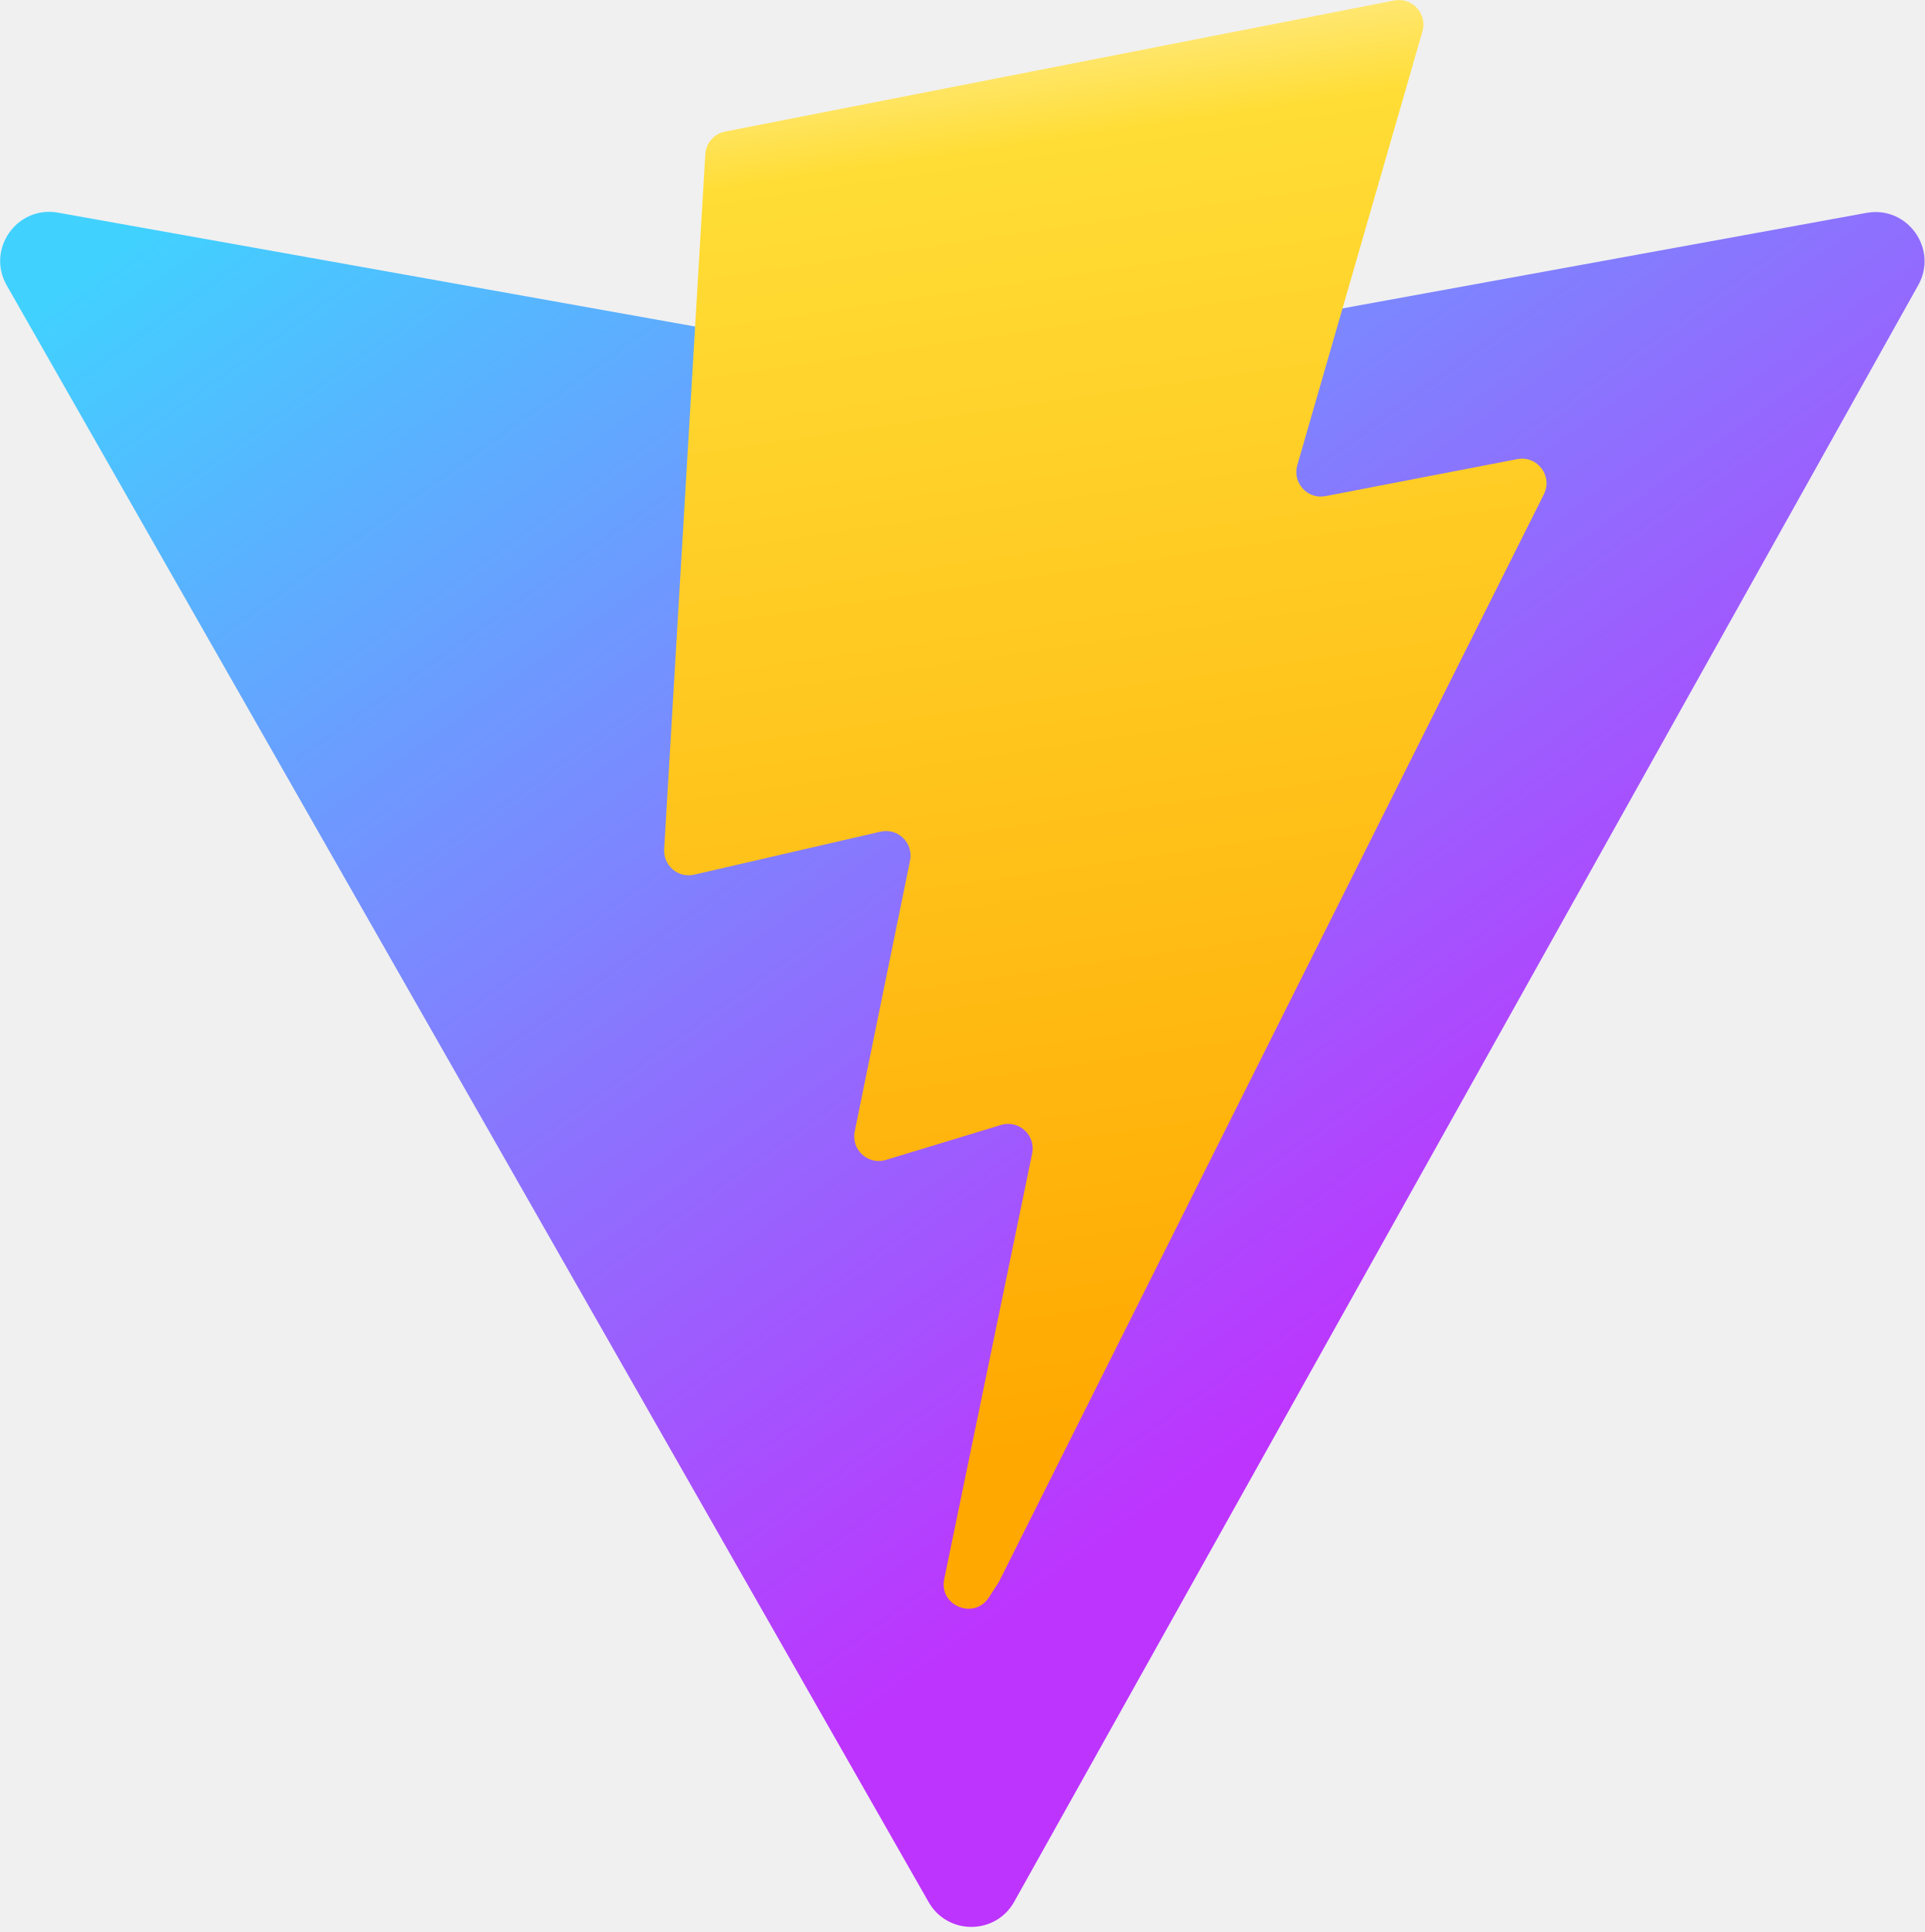
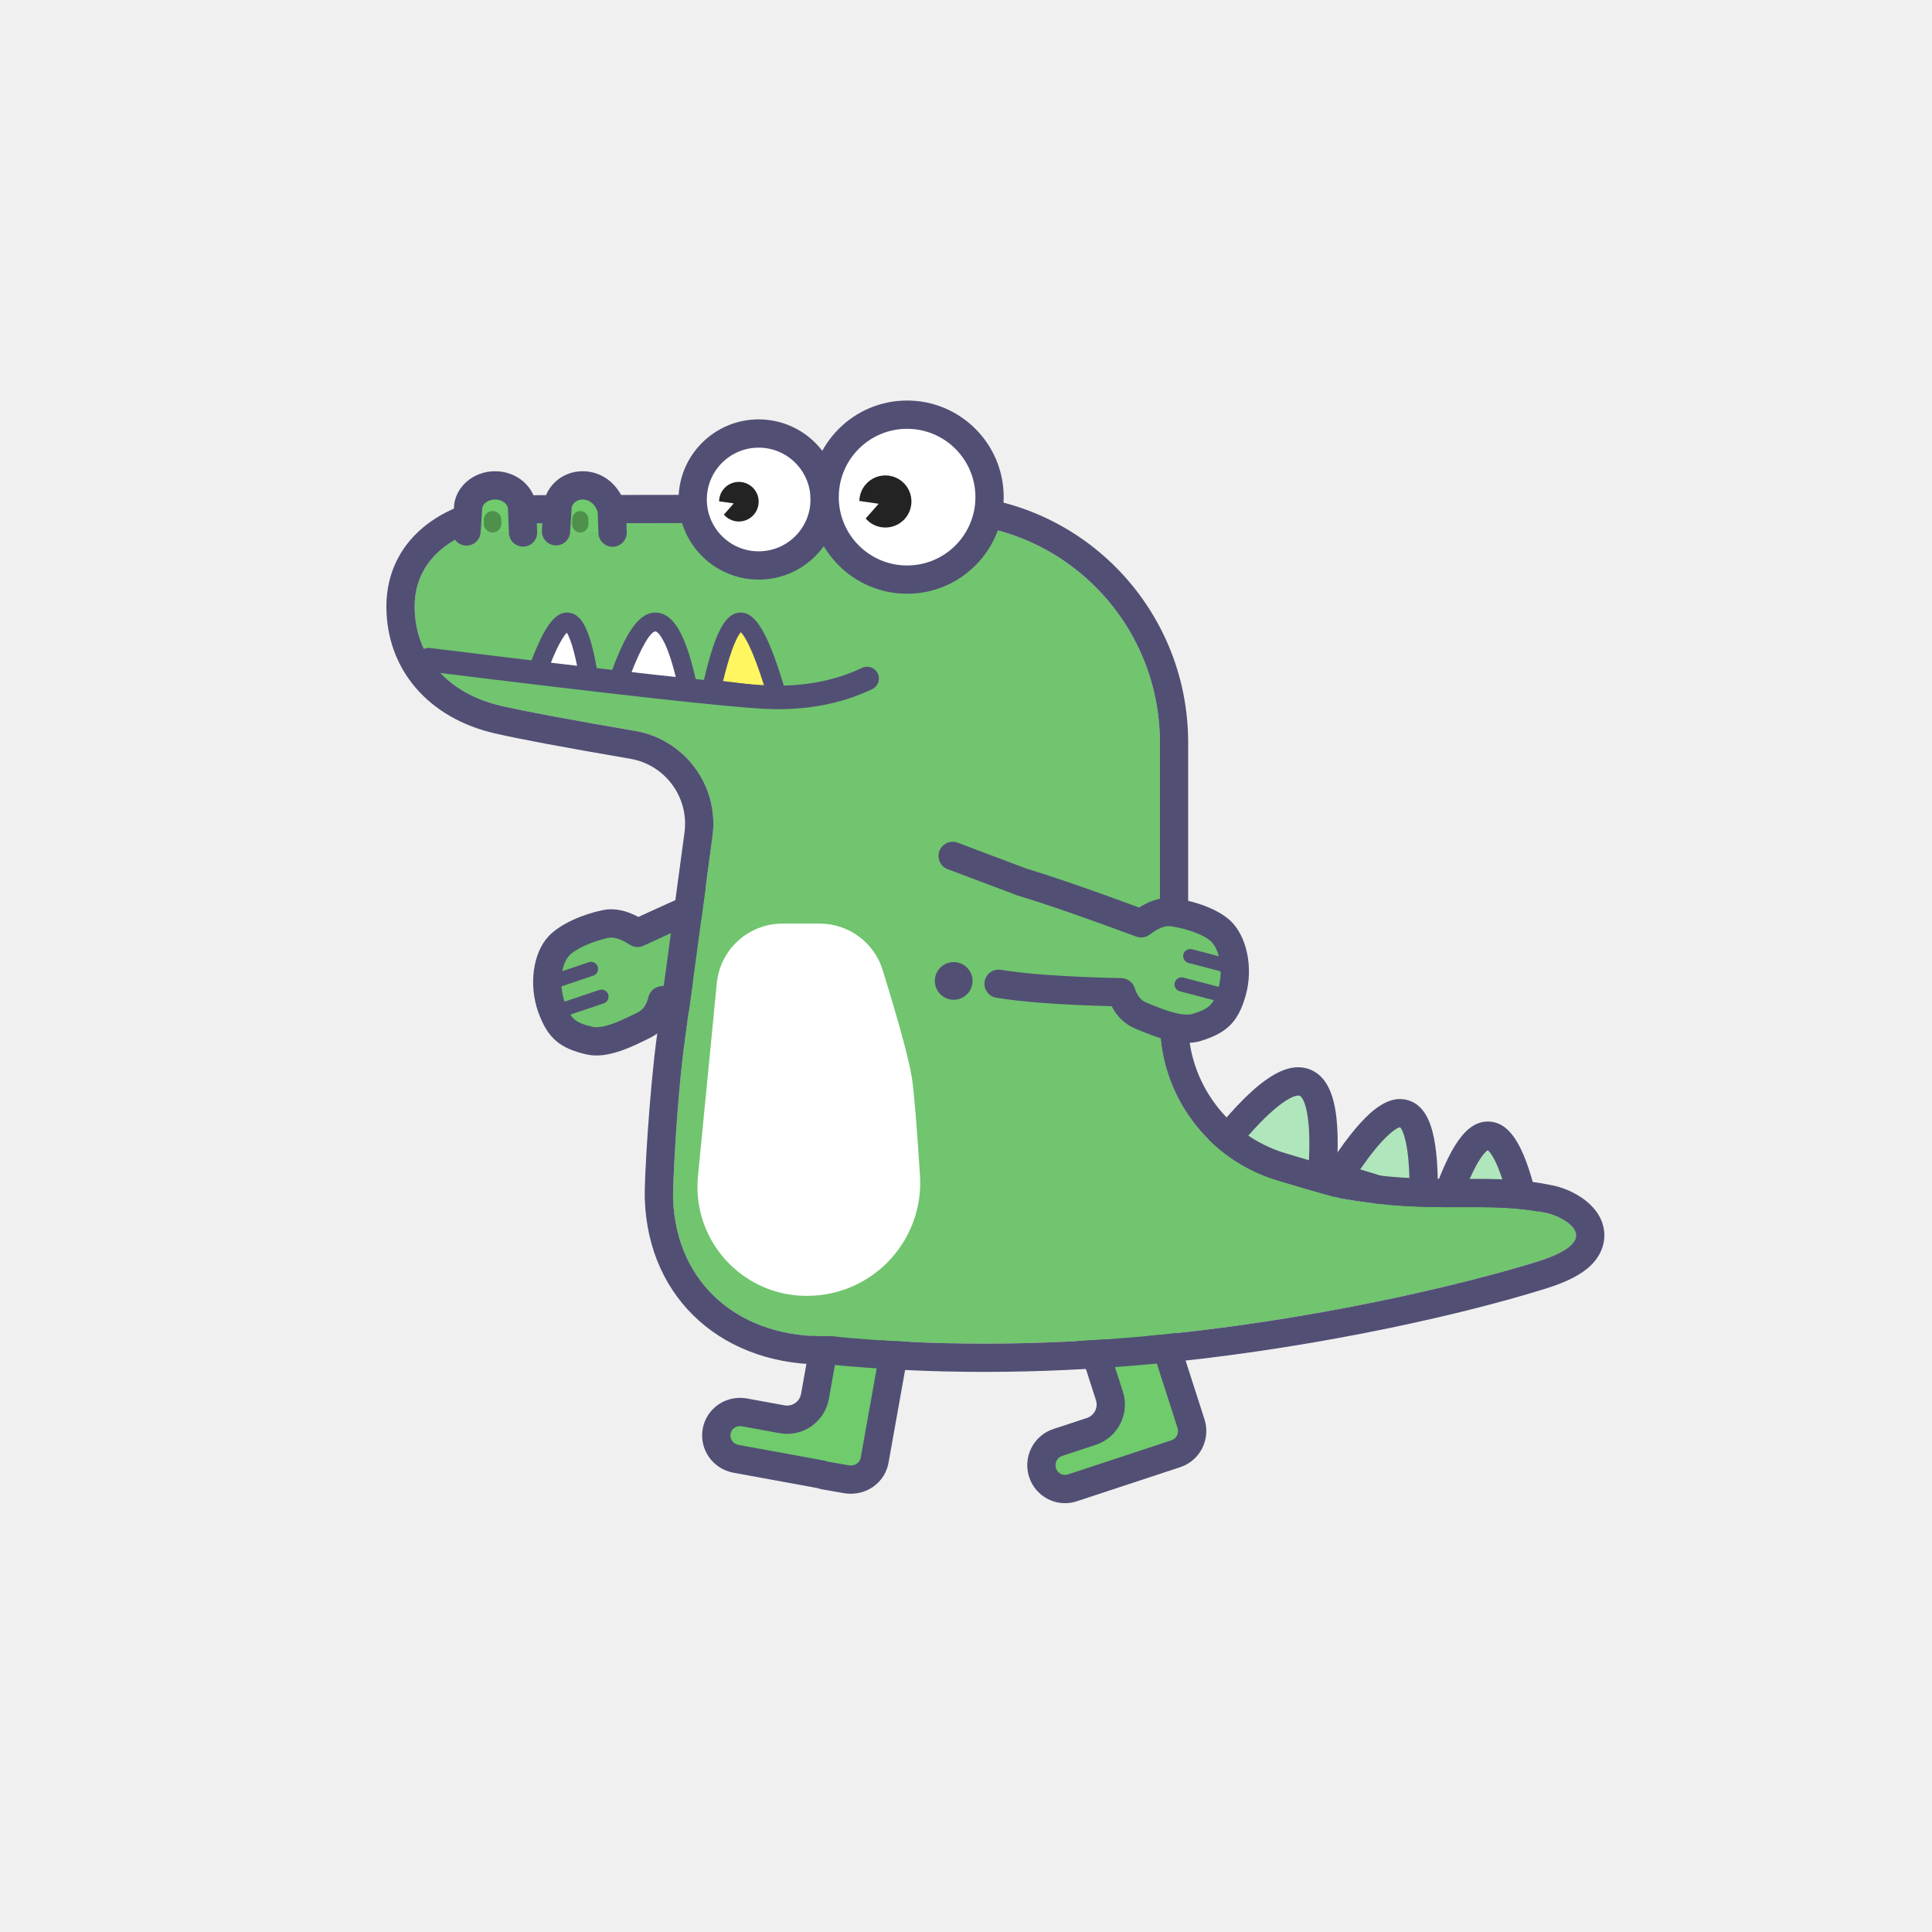
- <svg xmlns="http://www.w3.org/2000/svg" aria-hidden="true" role="img" class="iconify iconify--logos" width="31.88" height="32" preserveAspectRatio="xMidYMid meet" viewBox="0 0 256 257">
-   <defs>
-     <linearGradient id="IconifyId1813088fe1fbc01fb466" x1="-.828%" x2="57.636%" y1="7.652%" y2="78.411%">
-       <stop offset="0%" stop-color="#41D1FF" />
-       <stop offset="100%" stop-color="#BD34FE" />
-     </linearGradient>
-     <linearGradient id="IconifyId1813088fe1fbc01fb467" x1="43.376%" x2="50.316%" y1="2.242%" y2="89.03%">
-       <stop offset="0%" stop-color="#FFEA83" />
-       <stop offset="8.333%" stop-color="#FFDD35" />
-       <stop offset="100%" stop-color="#FFA800" />
-     </linearGradient>
-   </defs>
-   <path fill="url(#IconifyId1813088fe1fbc01fb466)" d="M255.153 37.938L134.897 252.976c-2.483 4.44-8.862 4.466-11.382.048L.875 37.958c-2.746-4.814 1.371-10.646 6.827-9.67l120.385 21.517a6.537 6.537 0 0 0 2.322-.004l117.867-21.483c5.438-.991 9.574 4.796 6.877 9.62Z" />
-   <path fill="url(#IconifyId1813088fe1fbc01fb467)" d="M185.432.063L96.44 17.501a3.268 3.268 0 0 0-2.634 3.014l-5.474 92.456a3.268 3.268 0 0 0 3.997 3.378l24.777-5.718c2.318-.535 4.413 1.507 3.936 3.838l-7.361 36.047c-.495 2.426 1.782 4.5 4.151 3.78l15.304-4.649c2.372-.72 4.652 1.36 4.15 3.788l-11.698 56.621c-.732 3.542 3.979 5.473 5.943 2.437l1.313-2.028l72.516-144.72c1.215-2.423-.88-5.186-3.54-4.672l-25.505 4.922c-2.396.462-4.435-1.77-3.759-4.114l16.646-57.705c.677-2.35-1.37-4.583-3.769-4.113Z" />
+ <svg xmlns="http://www.w3.org/2000/svg" width="800px" height="800px" viewBox="0 0 1024 1024" class="icon" version="1.1">
+   <path d="M474.339 713.673c1.236-6.908-3.442-13.497-10.447-14.718l-11.162-1.941c-7.006-1.219-13.684 3.394-14.92 10.307l-5.864 32.805a14.983 14.983 0 0 1-17.388 12.118l-0.06-0.01-20.005-3.664c-6.943-1.204-13.459 3.292-14.666 10.038-1.219 6.816 3.362 13.332 10.262 14.596l45.036 8.242c0.762 0.29 1.563 0.512 2.398 0.657l11.162 1.941a12.982 12.982 0 0 0 5.545-0.23c4.668-1.149 8.449-4.905 9.341-9.88 0.012-0.09 3.604-20.178 10.769-60.261z" fill="#6FCB6C" />
+   <path d="M388.738 780.57c-10.939-2.003-18.237-12.383-16.289-23.282 1.938-10.852 12.365-18.005 23.39-16.087l20.005 3.666a7.503 7.503 0 0 0 8.724-6.057l5.864-32.808c1.966-10.992 12.533-18.29 23.579-16.369l11.162 1.941c11.074 1.926 18.509 12.4 16.539 23.415l-10.769 60.259a19.913 19.913 0 0 1-14.813 15.807 20.458 20.458 0 0 1-8.734 0.365l-11.162-1.941a20.53 20.53 0 0 1-3.057-0.777l-44.439-8.132z m73.87-74.233l-11.162-1.938c-2.965-0.514-5.754 1.411-6.261 4.241l-5.864 32.808a22.473 22.473 0 0 1-26.082 18.17l-20.03-3.666c-2.895-0.505-5.527 1.304-6.004 3.969-0.49 2.74 1.371 5.385 4.236 5.907l45.705 8.369 0.637 0.242c0.325 0.122 0.669 0.217 1.026 0.275l11.162 1.941c0.804 0.145 1.598 0.105 2.473-0.122 1.938-0.477 3.412-2.008 3.751-3.914l10.772-60.264c0.497-2.797-1.424-5.505-4.358-6.017z" fill="#524F75" />
+   <path d="M612.335 695.713c-2.173-6.751-9.348-10.445-16.032-8.252l-10.647 3.494c-6.681 2.193-10.34 9.438-8.17 16.187l10.522 32.706a14.988 14.988 0 0 1-9.576 18.824l-17.825 5.877c-6.579 2.168-10.17 9.306-8.035 15.952 2.145 6.646 9.211 10.265 15.77 8.102l54.884-18.092c6.579-2.168 10.17-9.306 8.035-15.952-0.022-0.085-6.334-19.701-18.927-58.845z" fill="#6FCB6C" />
+   <path d="M638.399 752.263c3.389 10.552-2.323 21.901-12.825 25.363l-54.881 18.09c-10.53 3.474-21.829-2.333-25.25-12.925-3.392-10.555 2.323-21.906 12.82-25.358l17.828-5.879a7.498 7.498 0 0 0 4.788-9.413l-10.522-32.708c-3.429-10.66 2.35-22.121 12.96-25.602l10.65-3.494c10.645-3.489 22.058 2.385 25.503 13.075l18.932 58.853z m-39.761-57.681l-10.65 3.492c-2.755 0.904-4.286 3.939-3.374 6.778l10.522 32.706c3.789 11.761-2.632 24.366-14.358 28.235l-17.83 5.879c-2.652 0.877-4.123 3.799-3.249 6.529 0.877 2.705 3.694 4.151 6.296 3.289l54.884-18.09c2.652-0.877 4.126-3.801 3.249-6.534l-18.937-58.853c-0.894-2.812-3.831-4.326-6.554-3.432z" fill="#524F75" />
+   <path d="M477.326 500.246c-31.944 9.83-55.938 16.646-71.992 20.445-16.044 3.806-34.159 6.961-54.342 9.478-1.583 6.379-4.783 10.745-9.586 13.1-7.203 3.532-20.025 10.39-29.027 8.267-9.009-2.118-15.35-4.491-20.028-17.588-4.68-13.092-1.683-26.679 3.871-32.581 5.557-5.902 17.343-10.085 24.703-11.629 4.908-1.026 10.575 0.542 17.001 4.71 24.409-11.346 43.298-19.491 56.67-24.431 13.372-4.94 37.184-12.578 71.445-22.908" fill="#70C56E" />
+   <path d="M344.713 549.995c-0.325 0.155-0.664 0.325-1.136 0.559l-1.254 0.619c-1.079 0.529-1.923 0.947-2.782 1.356-3.789 1.823-7.043 3.219-10.3 4.346-6.928 2.398-13.03 3.259-18.577 1.951-13.622-3.207-20.34-8.292-25.368-22.361-5.232-14.641-2.72-31.544 5.472-40.241 6.102-6.479 17.833-11.559 28.617-13.822 6.012-1.261 12.345 0.042 18.959 3.586 22.858-10.562 40.723-18.225 53.648-23.003 13.559-5.005 37.486-12.675 71.882-23.047a7.493 7.493 0 1 1 4.328 14.348c-34.122 10.29-57.824 17.89-71.011 22.76-13.145 4.858-31.869 12.927-56.108 24.199a7.5 7.5 0 0 1-7.235-0.507c-4.91-3.184-8.682-4.228-11.386-3.664-8.06 1.688-17.243 5.669-20.785 9.428-4.076 4.331-5.707 15.298-2.265 24.926 3.144 8.791 5.649 10.69 14.691 12.815 2.228 0.524 5.749 0.025 10.24-1.524 2.627-0.909 5.397-2.098 8.716-3.696a656.559 656.559 0 0 0 5.055-2.485c2.692-1.319 4.533-3.831 5.615-8.182a7.498 7.498 0 0 1 6.344-5.625c19.923-2.485 37.771-5.6 53.548-9.331 15.85-3.759 39.711-10.537 71.515-20.323a7.493 7.493 0 0 1 4.406 14.324c-32.089 9.875-56.225 16.729-72.469 20.577-15.068 3.572-31.879 6.574-50.451 9.021-2.473 5.884-6.461 10.317-11.911 12.992z" fill="#524F75" />
+   <path d="M293.209 516.376l18.762-6.334a3.746 3.746 0 1 1 2.398 7.096l-18.762 6.336a3.746 3.746 0 1 1-2.398-7.098zM298.941 531.006l18.764-6.336a3.746 3.746 0 0 1 2.403 7.093l-18.764 6.341a3.751 3.751 0 0 1-4.75-2.35 3.744 3.744 0 0 1 2.348-4.748z" fill="#524F75" />
+   <path d="M691.232 573.682c9.323 3.582 12.385 23.482 9.181 59.707L644.456 611.902c21.856-29.059 37.451-41.799 46.777-38.22z" fill="#B0E6BB" />
+   <path d="M693.213 592.631c-1.029-7.583-2.872-11.232-4.366-11.833-1.491-0.602-5.35 0.742-11.356 5.48-5.897 4.648-12.96 11.926-21.122 21.801l36.891 14.908c0.992-12.773 0.964-22.915-0.047-30.355z m1.249-25.727c14.001 5.662 17.013 27.76 12.783 67.594a7.493 7.493 0 0 1-10.255 6.156l-55.576-22.453a7.49 7.49 0 0 1-3.102-11.551c24.633-31.597 42.146-45.406 56.15-39.746z" fill="#524F75" />
+   <path d="M743.164 590.054c7.67 1.918 11.918 17.56 12.748 46.939l-46.045-11.481c14.526-25.55 25.62-37.371 33.297-35.458z" fill="#B0E6BB" />
+   <path d="M745.155 605.556c-1.199-5.542-2.62-7.887-3.112-8.04-0.487-0.152-2.98 0.999-7.068 4.925-4.019 3.854-8.719 9.646-14.044 17.348l26.167 8c-0.115-9.363-0.767-16.794-1.943-22.233z m1.269-22.371c12.51 3.824 16.384 21.744 15.58 54.889a7.5 7.5 0 0 1-9.683 6.986l-45.383-13.876a7.493 7.493 0 0 1-4.118-11.202c17.868-27.928 31.102-40.615 43.605-36.797z" fill="#524F75" />
+   <path d="M789.614 601.98c7.048 0.619 13.01 13.679 17.883 39.177l-42.301-3.701c9.228-24.264 17.368-36.09 24.419-35.475z" fill="#B0E6BB" />
+   <path d="M788.19 609.869c-1.114 0.884-2.49 2.518-4.006 4.898-2.478 3.891-5.127 9.413-7.892 16.519l22.198 1.164c-2.008-7.358-4.061-13.127-6.124-17.253-1.259-2.523-2.453-4.293-3.474-5.287a5.362 5.362 0 0 0-0.332-0.305 5.929 5.929 0 0 0-0.37 0.265z m1.156-15.41c12.198 0.639 19.571 15.4 26.159 44.342 1.099 4.845-2.74 9.408-7.697 9.146l-42.406-2.225a7.5 7.5 0 0 1-6.703-9.9c9.583-28.093 18.459-42.004 30.648-41.362z" fill="#524F75" />
+   <path d="M439.678 708.171c-46.34 1.571-81.403-26.567-82.961-73.181-0.15-4.456 1.706-50.581 6.366-84.343 2.443-17.693 7.295-53.483 14.558-107.355 3.594-26.654-14.563-51.367-41.072-55.908-34.569-5.919-58.273-10.36-71.113-13.322C238.367 367.811 219.785 348.752 219.785 321.386c0-27.428 24.756-42.094 51.962-43.935 83.486-0.247 126.299-0.247 128.44 0l98.908-0.222c63.885 0 115.67 52.094 115.67 116.356v148.298c0 38.577 25.288 72.594 62.234 83.708 19.701 5.927 31.264 9.189 34.689 9.78 49.966 8.634 75.521 0.727 108.167 7.58 7.727 1.618 33.397 13.789-5.352 25.83-38.158 11.853-119.136 31.434-206.918 39.389-58.525 5.302-114.488 5.302-167.906 0z" fill="#70C56E" />
+   <path d="M439.678 708.171c53.415 5.302 109.381 5.302 167.906 0 87.779-7.957 168.755-27.536 206.918-39.389 38.75-12.036 13.072-24.206 5.352-25.83-32.638-6.853-58.201 1.054-108.167-7.58-3.424-0.592-14.988-3.854-34.689-9.78-36.946-11.109-62.234-45.126-62.234-83.708v-148.298c0-64.262-51.784-116.356-115.67-116.356l-98.911 0.222c-2.14-0.247-44.956-0.247-128.44 0C244.541 279.29 219.785 293.955 219.785 321.386c0 27.366 18.587 46.425 45.675 52.676 12.84 2.962 36.544 7.403 71.113 13.322 26.509 4.538 44.666 29.254 41.072 55.908-7.263 53.875-12.116 89.662-14.558 107.355-4.66 33.762-6.516 79.882-6.366 84.343 1.558 46.614 36.619 74.752 82.956 73.181z m-97.934-72.684c-0.362-10.814 2.695-59.337 6.499-86.888 2.44-17.673 7.29-53.448 14.553-107.308 2.515-18.659-10.195-35.957-28.752-39.134-34.838-5.967-58.75-10.447-71.955-13.492C227.573 380.698 204.8 355.276 204.8 321.386c0-34.474 28.66-56.365 65.936-58.885 81.888-0.272 120.65-0.295 129.416-0.027l98.943-0.23c72.177 0 130.655 58.823 130.655 131.342v148.298a72.437 72.437 0 0 0 51.565 69.36c18.819 5.662 30.395 8.921 32.925 9.361 20.787 3.591 34.464 4.318 60.816 4.228 12.318-0.042 17.545 0.02 24.356 0.415 8.272 0.477 15.87 1.426 23.525 3.035 9.373 1.971 20.168 7.79 24.886 16.606 4.638 8.677 2.77 18.534-4.566 25.712-5.175 5.065-13.092 9.001-24.306 12.485-53.293 16.556-134.254 33.143-210.01 40.011-59.087 5.355-115.68 5.385-169.769 0.08-54.931 1.414-95.629-33.844-97.427-87.689z" fill="#524F75" />
+   <path d="M414.727 489.522h19.721a34.963 34.963 0 0 1 33.412 24.666c8.814 28.592 13.954 47.541 15.422 56.842 1.141 7.225 2.585 24.576 4.331 52.059 2.1 33.04-22.98 61.525-56.02 63.623a60.316 60.316 0 0 1-3.801 0.122h-0.297c-31.944 0-57.839-25.895-57.839-57.839 0-1.878 0.092-3.756 0.272-5.625l9.995-102.275c1.751-17.918 16.811-31.574 34.804-31.574z" fill="#FFFFFF" />
+   <path d="M294.712 281.575l0.737-11.714c-0.002-6.966 5.964-12.613 13.317-12.613 7.355 0 13.235 5.075 15.46 12.613L324.683 282.224" fill="#6FCB6C" />
+   <path d="M317.19 282.499a7.493 7.493 0 1 0 14.975-0.549l-0.487-13.305-0.267-0.904c-3.162-10.722-11.928-17.985-22.645-17.985-11.314 0-20.662 8.769-20.81 19.841l-0.727 11.506a7.493 7.493 0 0 0 14.958 0.942l0.737-11.711 0.015-0.472c0-2.732 2.523-5.12 5.827-5.12 3.529 0 6.534 2.315 8.01 6.436l0.415 11.321z" fill="#524F75" />
+   <path d="M307.557 270.873c2.365 0 4.281 1.918 4.281 4.281v2.79a4.281 4.281 0 0 1-8.562 0v-2.79a4.276 4.276 0 0 1 4.281-4.281z" fill="#4E904C" />
+   <path d="M247.259 281.575l0.794-11.714c-0.002-6.966 6.421-12.613 14.343-12.613s14.343 5.647 14.343 12.613L277.229 282.224" fill="#6FCB6C" />
+   <path d="M262.396 249.756c-11.761 0-21.671 8.627-21.836 19.821l-0.779 11.491a7.493 7.493 0 1 0 14.95 1.014l0.794-11.714 0.017-0.507c0-2.597 2.867-5.12 6.853-5.12 3.984 0 6.851 2.523 6.851 5.12l0.005 0.295 0.49 12.363a7.49 7.49 0 0 0 7.782 7.19 7.49 7.49 0 0 0 7.19-7.782l-0.482-12.233c-0.097-11.252-10.033-19.938-21.836-19.938z" fill="#524F75" />
+   <path d="M261.09 270.873c2.548 0 4.61 2.065 4.61 4.61v2.133a4.61 4.61 0 0 1-9.221-0.002v-2.13a4.608 4.608 0 0 1 4.61-4.61z" fill="#4E904C" />
+   <path d="M402.107 264.741m-34.966 0a34.966 34.966 0 1 0 69.932 0 34.966 34.966 0 1 0-69.932 0Z" fill="#FFFFFF" />
+   <path d="M402.107 307.2C378.655 307.2 359.649 288.191 359.649 264.741S378.655 222.283 402.107 222.283s42.459 19.009 42.459 42.459-19.011 42.459-42.459 42.459z m0-14.985c15.173 0 27.473-12.3 27.473-27.473S417.28 237.268 402.107 237.268 374.634 249.569 374.634 264.741s12.295 27.473 27.473 27.473z" fill="#524F75" />
+   <path d="M383.675 272.764a10.49 10.49 0 1 0 7.942-17.346 10.49 10.49 0 0 0-10.49 10.277l7.777 1.129-5.23 5.939z" fill="#232323" />
+   <path d="M480.78 263.493m-43.707 0a43.707 43.707 0 1 0 87.415 0 43.707 43.707 0 1 0-87.415 0Z" fill="#FFFFFF" />
+   <path d="M480.78 314.693C452.503 314.693 429.58 291.77 429.58 263.493S452.503 212.293 480.78 212.293 531.98 235.215 531.98 263.493 509.053 314.693 480.78 314.693z m0-14.985C500.778 299.707 516.995 283.493 516.995 263.493S500.778 227.278 480.78 227.278 444.566 243.492 444.566 263.493 460.778 299.707 480.78 299.707z" fill="#524F75" />
+   <path d="M458.827 274.814a13.802 13.802 0 1 0-3.352-9.296l10.233 1.489-6.881 7.807z" fill="#232323" />
+   <path d="M392.894 329.688c5.118 0.412 11.519 13.729 19.204 39.951l-34.966-4.423c5.382-24.096 10.637-35.94 15.762-35.528z" fill="#FFF660" />
+   <path d="M389.674 340.288c-2.078 4.68-4.231 11.589-6.429 20.667l21.836 2.762c-2.91-9.271-5.602-16.471-8.052-21.569-1.436-2.985-2.752-5.17-3.886-6.521a8.454 8.454 0 0 0-0.48-0.529c-0.867 0.987-1.898 2.727-2.99 5.19z m27.213 27.948a4.995 4.995 0 0 1-5.42 6.361l-34.966-4.423a4.995 4.995 0 0 1-4.248-6.044c6.132-27.428 11.778-40.161 21.037-39.417 8.469 0.677 15.068 14.403 23.597 43.522z" fill="#524F75" />
+   <path d="M348.125 329.723c6.216 0.824 11.724 12.465 16.519 34.921l-37.463-2.193c7.745-22.645 14.726-33.555 20.945-32.728z" fill="#FFFFFF" />
+   <path d="M352.403 341.207c-2.1-4.441-3.946-6.401-4.935-6.534-2.24-0.297-7.39 7.333-13.337 23.18l24.164 1.414c-1.888-7.737-3.864-13.769-5.892-18.06z m-3.624-16.436c9.391 1.246 15.465 14.091 20.747 38.832a4.995 4.995 0 0 1-5.177 6.029l-37.463-2.193a4.995 4.995 0 0 1-4.436-6.604c8.629-25.22 16.409-37.381 26.329-36.065z" fill="#524F75" />
+   <path d="M300.956 329.693c4.226 0.427 7.972 10.412 11.239 29.956l-27.473-3.372c6.599-18.15 12.011-27.011 16.234-26.584z" fill="#FFFFFF" />
+   <path d="M297.989 338.622c-1.906 3.119-4.031 7.62-6.349 13.472l14.426 1.771c-1.226-6.241-2.503-11.122-3.811-14.608-0.649-1.733-1.286-3.057-1.858-3.944-0.684 0.724-1.504 1.831-2.408 3.309z m3.472-13.899c7.845 0.792 11.906 11.624 15.66 34.102a4.995 4.995 0 0 1-5.535 5.782l-27.473-3.374a4.995 4.995 0 0 1-4.086-6.663c7.61-20.935 13.542-30.643 21.434-29.846z" fill="#524F75" />
+   <path d="M226.506 355.855c99.91 12.36 159.637 18.974 179.58 19.878 20.692 0.937 39.431-2.533 56.133-10.44a6.244 6.244 0 1 0-5.345-11.286c-14.793 7.006-31.507 10.098-50.223 9.251-19.466-0.884-79.135-7.493-178.611-19.796a6.244 6.244 0 1 0-1.534 12.393z" fill="#524F75" />
+   <path d="M529.263 521.416c14.488 2.379 36.156 3.883 65.004 4.513 2.024 6.252 5.517 10.38 10.472 12.398 7.43 3.016 20.703 8.963 29.537 6.222 8.829-2.742 14.996-5.557 18.751-18.944 3.755-13.387-0.182-26.735-6.136-32.232-5.951-5.497-18-8.848-25.45-9.872-4.966-0.683-10.51 1.28-16.633 5.884-27.607-10.246-48.673-17.542-63.178-21.896L504.994 453.679" fill="#70C56E" />
+   <path d="M601.915 545.263l1.171 0.477 1.292 0.532c1.116 0.459 1.982 0.811 2.873 1.163 3.911 1.548 7.249 2.721 10.579 3.615 7.079 1.908 13.223 2.338 18.665 0.651 13.366-4.152 19.713-9.691 23.745-24.078 4.2-14.971 0.515-31.658-8.266-39.76-6.536-6.036-18.595-10.288-29.514-11.79-6.097-0.839-12.335 0.912-18.703 4.928-25.809-9.529-45.706-16.399-59.734-20.615L507.636 446.67a7.493 7.493 0 1 0-5.285 14.022l36.632 13.812 0.494 0.165c14.322 4.295 35.253 11.547 62.726 21.739a7.483 7.483 0 0 0 7.112-1.038c4.676-3.519 8.368-4.824 11.104-4.447 8.155 1.121 17.592 4.45 21.389 7.954 4.371 4.034 6.761 14.865 4.006 24.705-2.522 8.99-4.888 11.056-13.765 13.811-2.186 0.679-5.735 0.43-10.323-0.808-2.685-0.725-5.531-1.721-8.947-3.076-1.299-0.521-5.66-2.309-5.22-2.126-2.775-1.126-4.788-3.51-6.17-7.765a7.493 7.493 0 0 0-6.962-5.18c-28.526-0.619-49.887-2.103-63.95-4.415a7.493 7.493 0 0 0-2.429 14.789c14.062 2.307 34.415 3.798 61.17 4.496 2.872 5.607 7.125 9.69 12.696 11.956z" fill="#524F75" />
+   <path d="M505.484 519.91m-9.893-1.39a9.99 9.99 0 1 0 19.786 2.781 9.99 9.99 0 1 0-19.786-2.781Z" fill="#524F75" />
+   <path d="M650.95 508.131l-19.16-5.011a3.746 3.746 0 0 0-1.899 7.249l19.157 5.01a3.749 3.749 0 0 0 1.901-7.249zM646.252 523.131l-19.16-5.013a3.749 3.749 0 0 0-1.899 7.249l19.157 5.013a3.754 3.754 0 0 0 4.574-2.681 3.736 3.736 0 0 0-2.672-4.567z" fill="#524F75" />
</svg>
